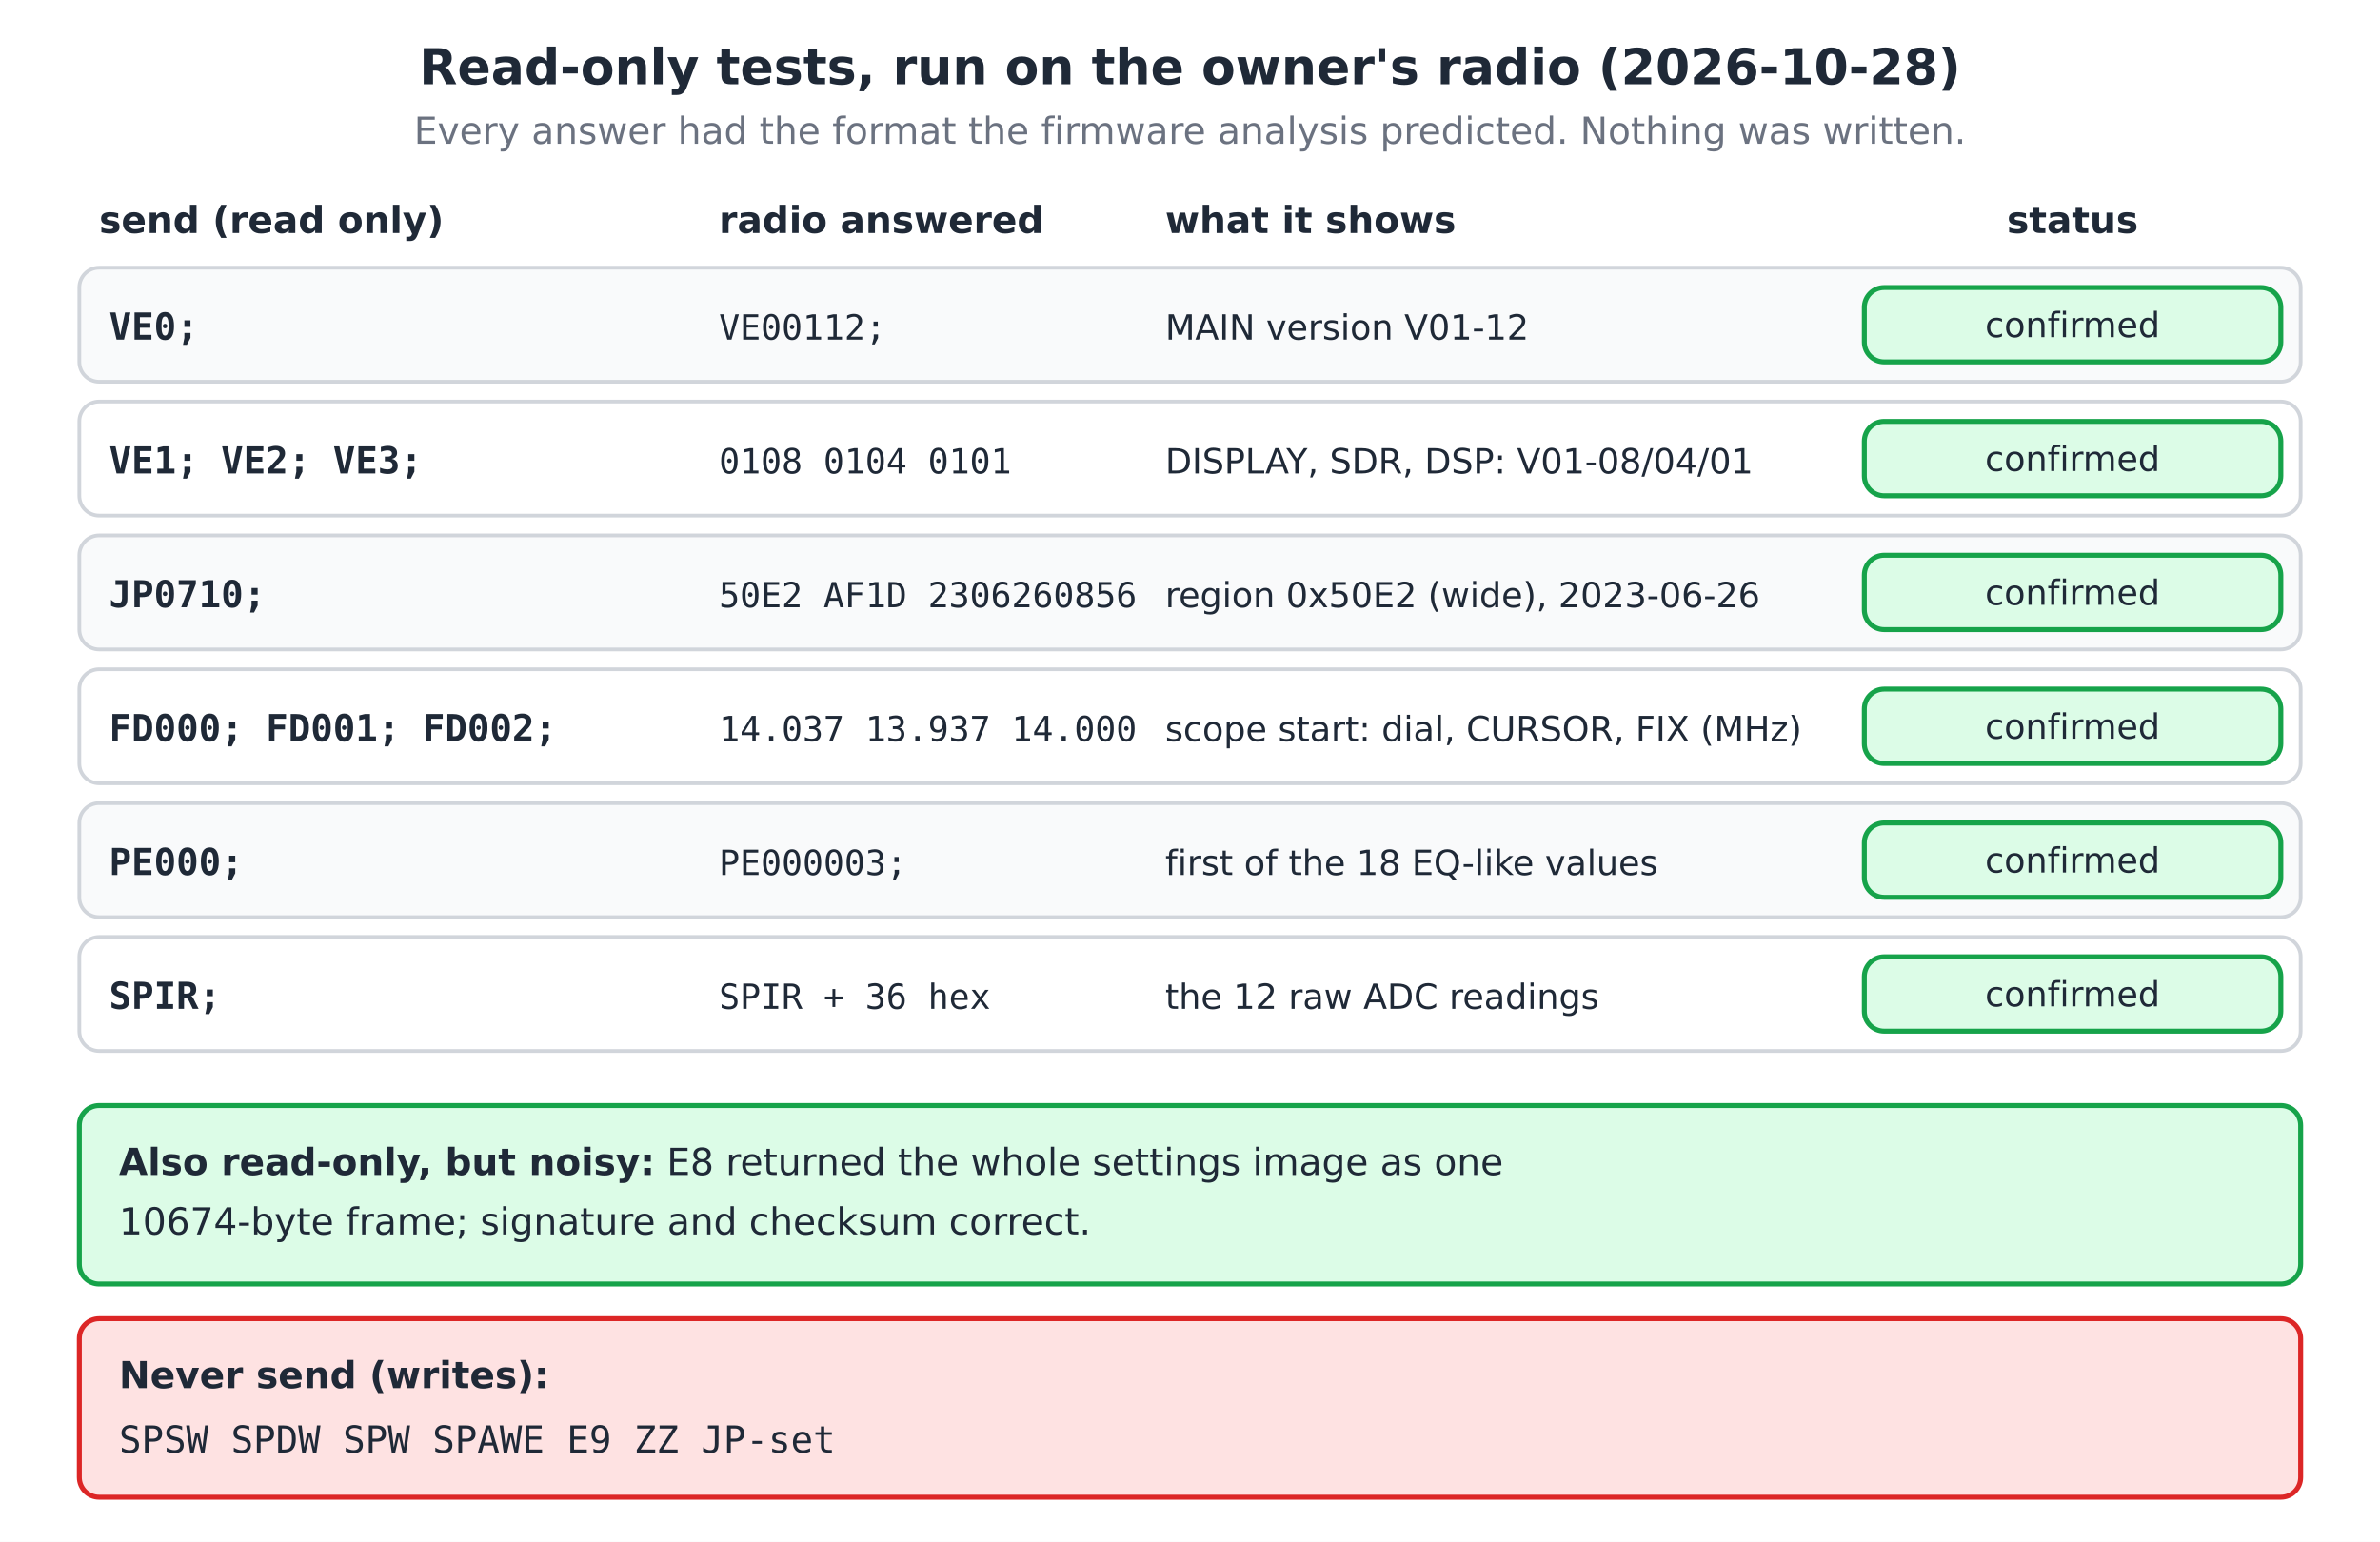
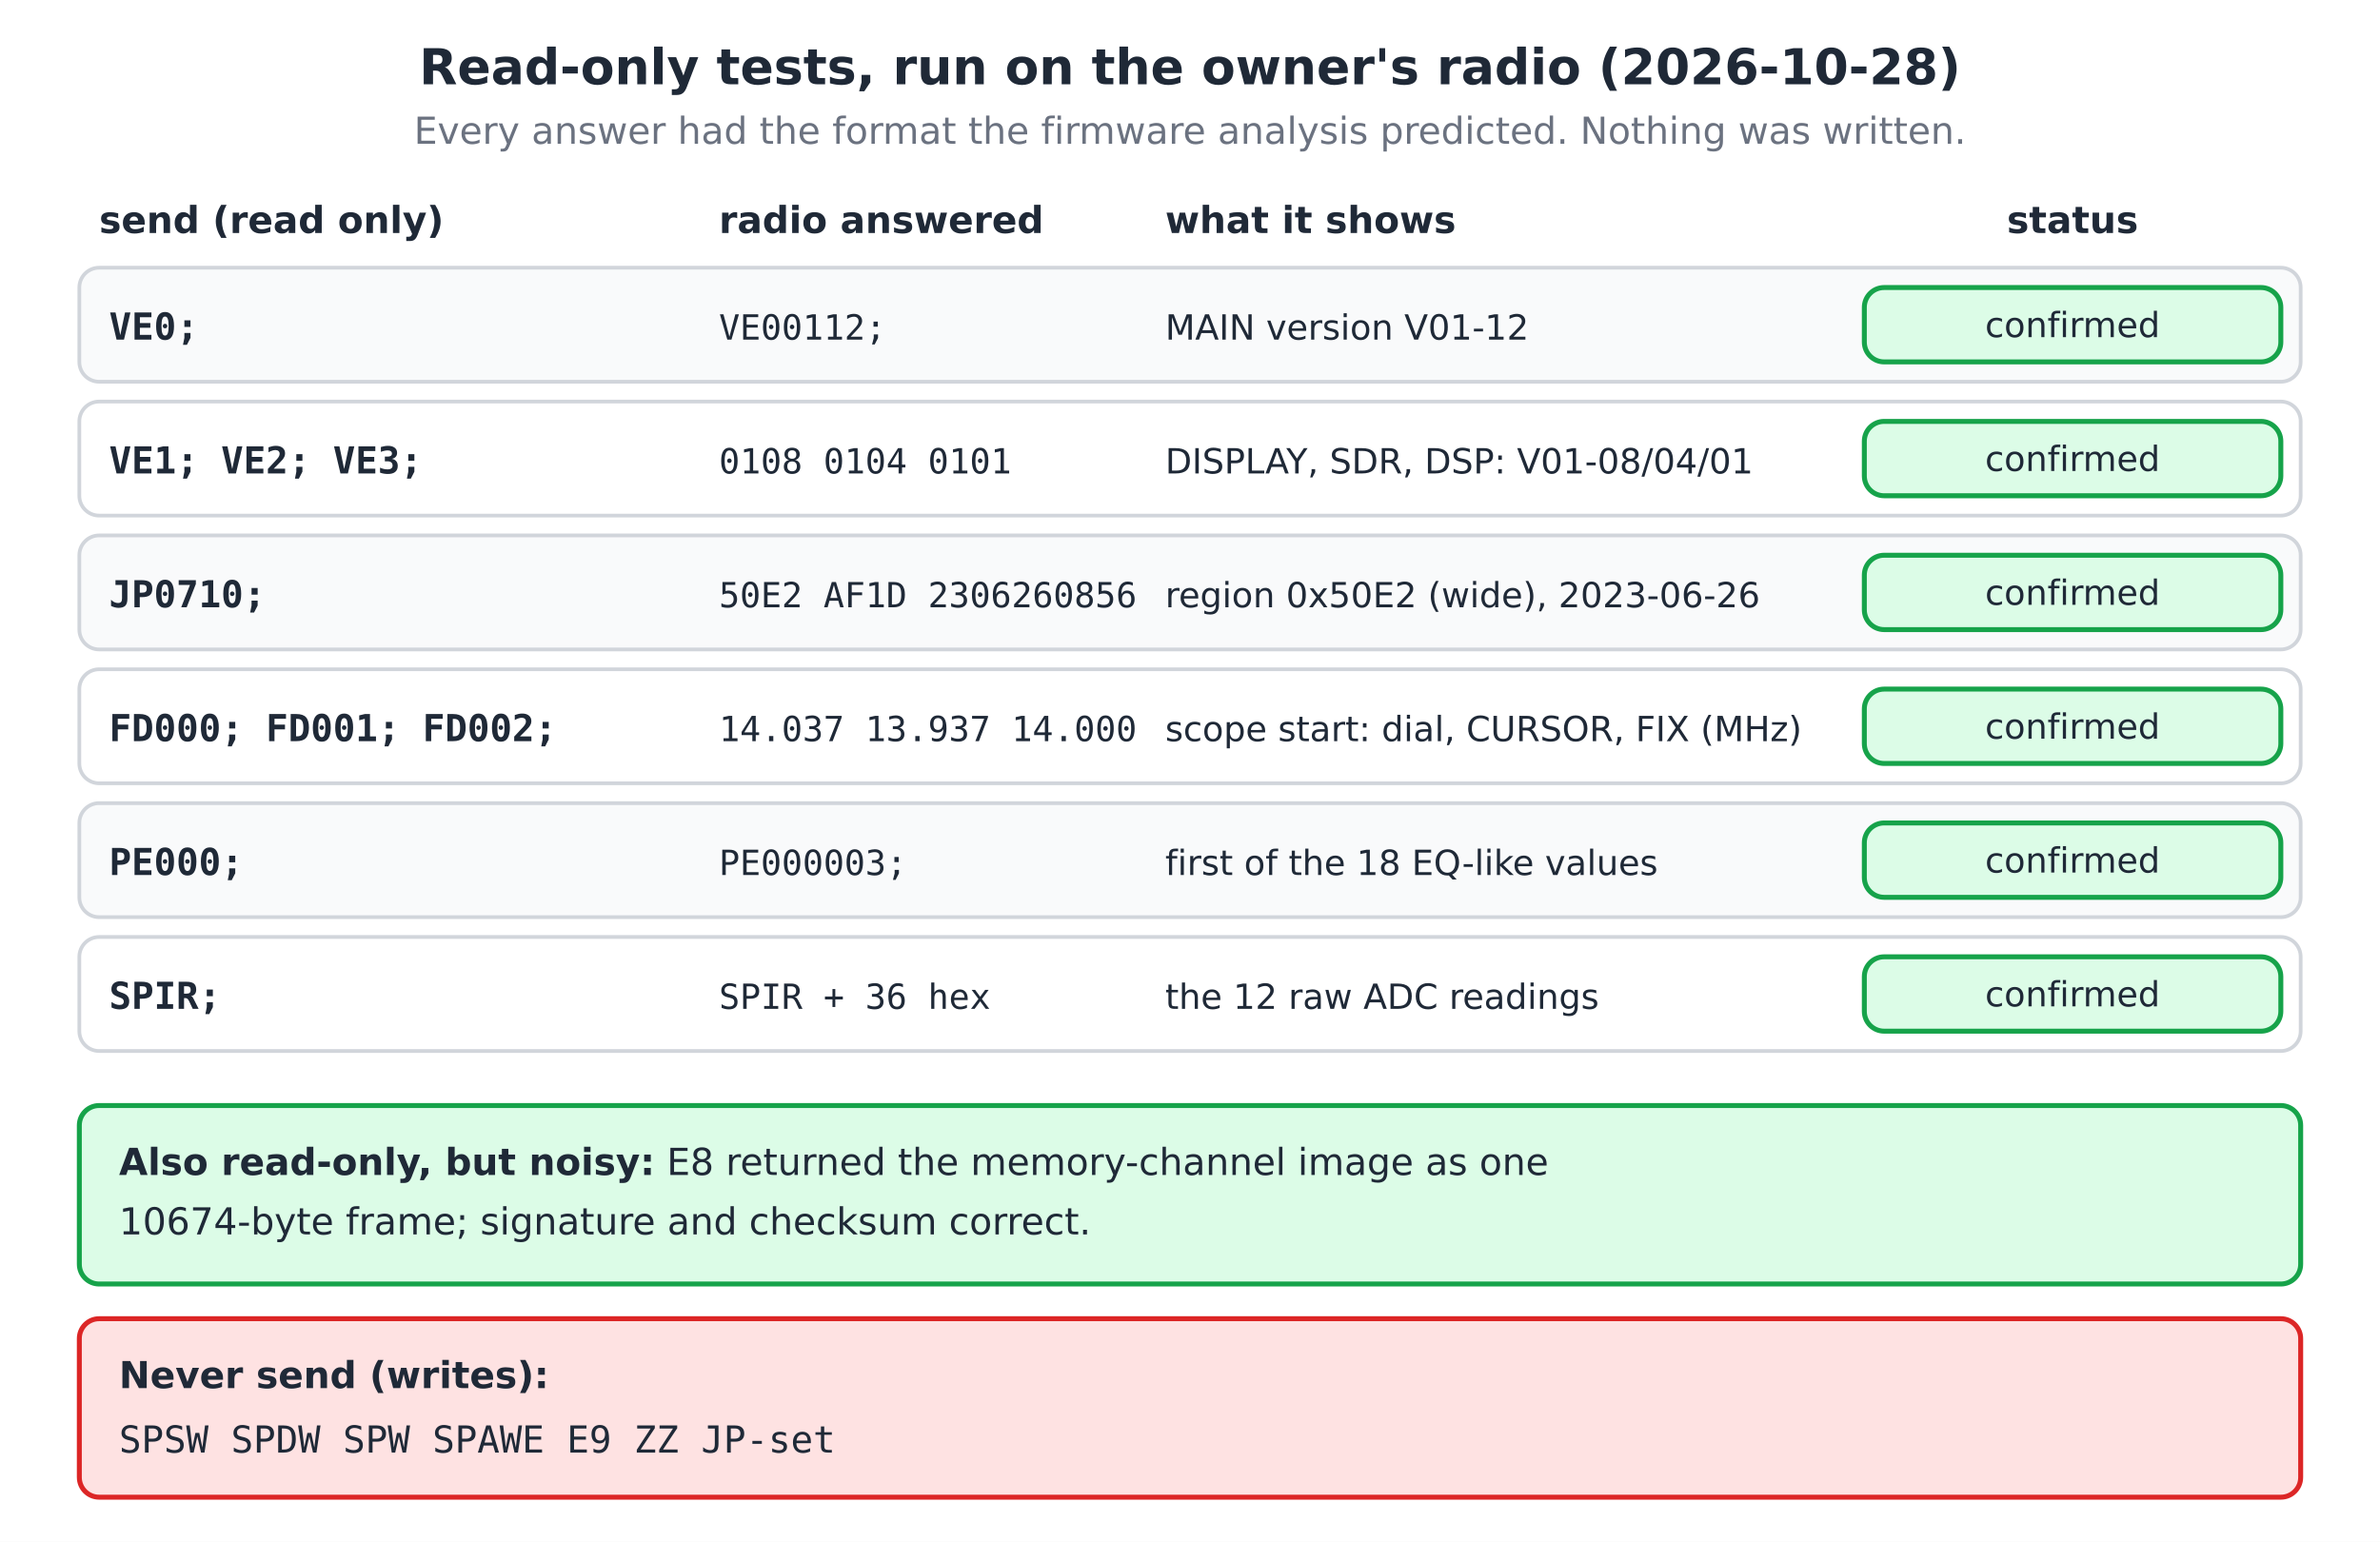
<svg xmlns="http://www.w3.org/2000/svg" width="960" height="622" viewBox="0 0 960 622" font-family="DejaVu Sans, Helvetica, Arial, sans-serif" fill="#1F2937">
  <rect width="960" height="622" fill="#FFFFFF" />
  <text x="480" y="34" font-size="20" font-weight="bold" text-anchor="middle">Read-only tests, run on the owner's radio (2026-10-28)</text>
  <text x="480" y="58" font-size="15" text-anchor="middle" fill="#6B7280">Every answer had the format the firmware analysis predicted. Nothing was written.</text>
  <text x="40" y="94" font-size="15" font-weight="bold">send (read only)</text>
  <text x="290" y="94" font-size="15" font-weight="bold">radio answered</text>
  <text x="470" y="94" font-size="15" font-weight="bold">what it shows</text>
  <text x="836" y="94" font-size="15" font-weight="bold" text-anchor="middle">status</text>
  <rect x="32" y="108" width="896" height="46" rx="8" fill="#F9FAFB" stroke="#D1D5DB" stroke-width="1.5" />
  <text x="44" y="137" font-size="15" font-weight="bold" font-family="DejaVu Sans Mono, monospace">VE0;</text>
  <text x="290" y="137" font-size="14" font-family="DejaVu Sans Mono, monospace">VE00112;</text>
  <text x="470" y="137" font-size="14">MAIN version V01-12</text>
  <rect x="752" y="116" width="168" height="30" rx="8" fill="#DCFCE7" stroke="#16A34A" stroke-width="2" />
  <text x="836" y="136" font-size="14" text-anchor="middle">confirmed</text>
  <rect x="32" y="162" width="896" height="46" rx="8" fill="#FFFFFF" stroke="#D1D5DB" stroke-width="1.5" />
  <text x="44" y="191" font-size="15" font-weight="bold" font-family="DejaVu Sans Mono, monospace">VE1; VE2; VE3;</text>
  <text x="290" y="191" font-size="14" font-family="DejaVu Sans Mono, monospace">0108  0104  0101</text>
  <text x="470" y="191" font-size="14">DISPLAY, SDR, DSP: V01-08/04/01</text>
  <rect x="752" y="170" width="168" height="30" rx="8" fill="#DCFCE7" stroke="#16A34A" stroke-width="2" />
  <text x="836" y="190" font-size="14" text-anchor="middle">confirmed</text>
  <rect x="32" y="216" width="896" height="46" rx="8" fill="#F9FAFB" stroke="#D1D5DB" stroke-width="1.5" />
  <text x="44" y="245" font-size="15" font-weight="bold" font-family="DejaVu Sans Mono, monospace">JP0710;</text>
  <text x="290" y="245" font-size="14" font-family="DejaVu Sans Mono, monospace">50E2 AF1D 2306260856</text>
  <text x="470" y="245" font-size="14">region 0x50E2 (wide), 2023-06-26</text>
  <rect x="752" y="224" width="168" height="30" rx="8" fill="#DCFCE7" stroke="#16A34A" stroke-width="2" />
  <text x="836" y="244" font-size="14" text-anchor="middle">confirmed</text>
  <rect x="32" y="270" width="896" height="46" rx="8" fill="#FFFFFF" stroke="#D1D5DB" stroke-width="1.5" />
  <text x="44" y="299" font-size="15" font-weight="bold" font-family="DejaVu Sans Mono, monospace">FD000; FD001; FD002;</text>
  <text x="290" y="299" font-size="14" font-family="DejaVu Sans Mono, monospace">14.037 13.937 14.000</text>
  <text x="470" y="299" font-size="14">scope start: dial, CURSOR, FIX (MHz)</text>
  <rect x="752" y="278" width="168" height="30" rx="8" fill="#DCFCE7" stroke="#16A34A" stroke-width="2" />
  <text x="836" y="298" font-size="14" text-anchor="middle">confirmed</text>
  <rect x="32" y="324" width="896" height="46" rx="8" fill="#F9FAFB" stroke="#D1D5DB" stroke-width="1.5" />
  <text x="44" y="353" font-size="15" font-weight="bold" font-family="DejaVu Sans Mono, monospace">PE000;</text>
  <text x="290" y="353" font-size="14" font-family="DejaVu Sans Mono, monospace">PE000003;</text>
  <text x="470" y="353" font-size="14">first of the 18 EQ-like values</text>
  <rect x="752" y="332" width="168" height="30" rx="8" fill="#DCFCE7" stroke="#16A34A" stroke-width="2" />
  <text x="836" y="352" font-size="14" text-anchor="middle">confirmed</text>
  <rect x="32" y="378" width="896" height="46" rx="8" fill="#FFFFFF" stroke="#D1D5DB" stroke-width="1.5" />
  <text x="44" y="407" font-size="15" font-weight="bold" font-family="DejaVu Sans Mono, monospace">SPIR;</text>
  <text x="290" y="407" font-size="14" font-family="DejaVu Sans Mono, monospace">SPIR + 36 hex</text>
  <text x="470" y="407" font-size="14">the 12 raw ADC readings</text>
  <rect x="752" y="386" width="168" height="30" rx="8" fill="#DCFCE7" stroke="#16A34A" stroke-width="2" />
  <text x="836" y="406" font-size="14" text-anchor="middle">confirmed</text>
  <rect x="32" y="446" width="896" height="72" rx="8" fill="#DCFCE7" stroke="#16A34A" stroke-width="2" />
  <text x="48" y="474" font-size="15">
-     <tspan font-weight="bold">Also read-only, but noisy:</tspan> E8 returned the whole settings image as one</text>
+     <tspan font-weight="bold">Also read-only, but noisy:</tspan> E8 returned the memory-channel image as one</text>
  <text x="48" y="498" font-size="15">10674-byte frame; signature and checksum correct.</text>
  <rect x="32" y="532" width="896" height="72" rx="8" fill="#FEE2E2" stroke="#DC2626" stroke-width="2" />
  <text x="48" y="560" font-size="15" font-weight="bold">Never send (writes):</text>
  <text x="48" y="586" font-size="15" font-family="DejaVu Sans Mono, monospace">SPSW  SPDW  SPW  SPAWE  E9  ZZ  JP-set</text>
</svg>
